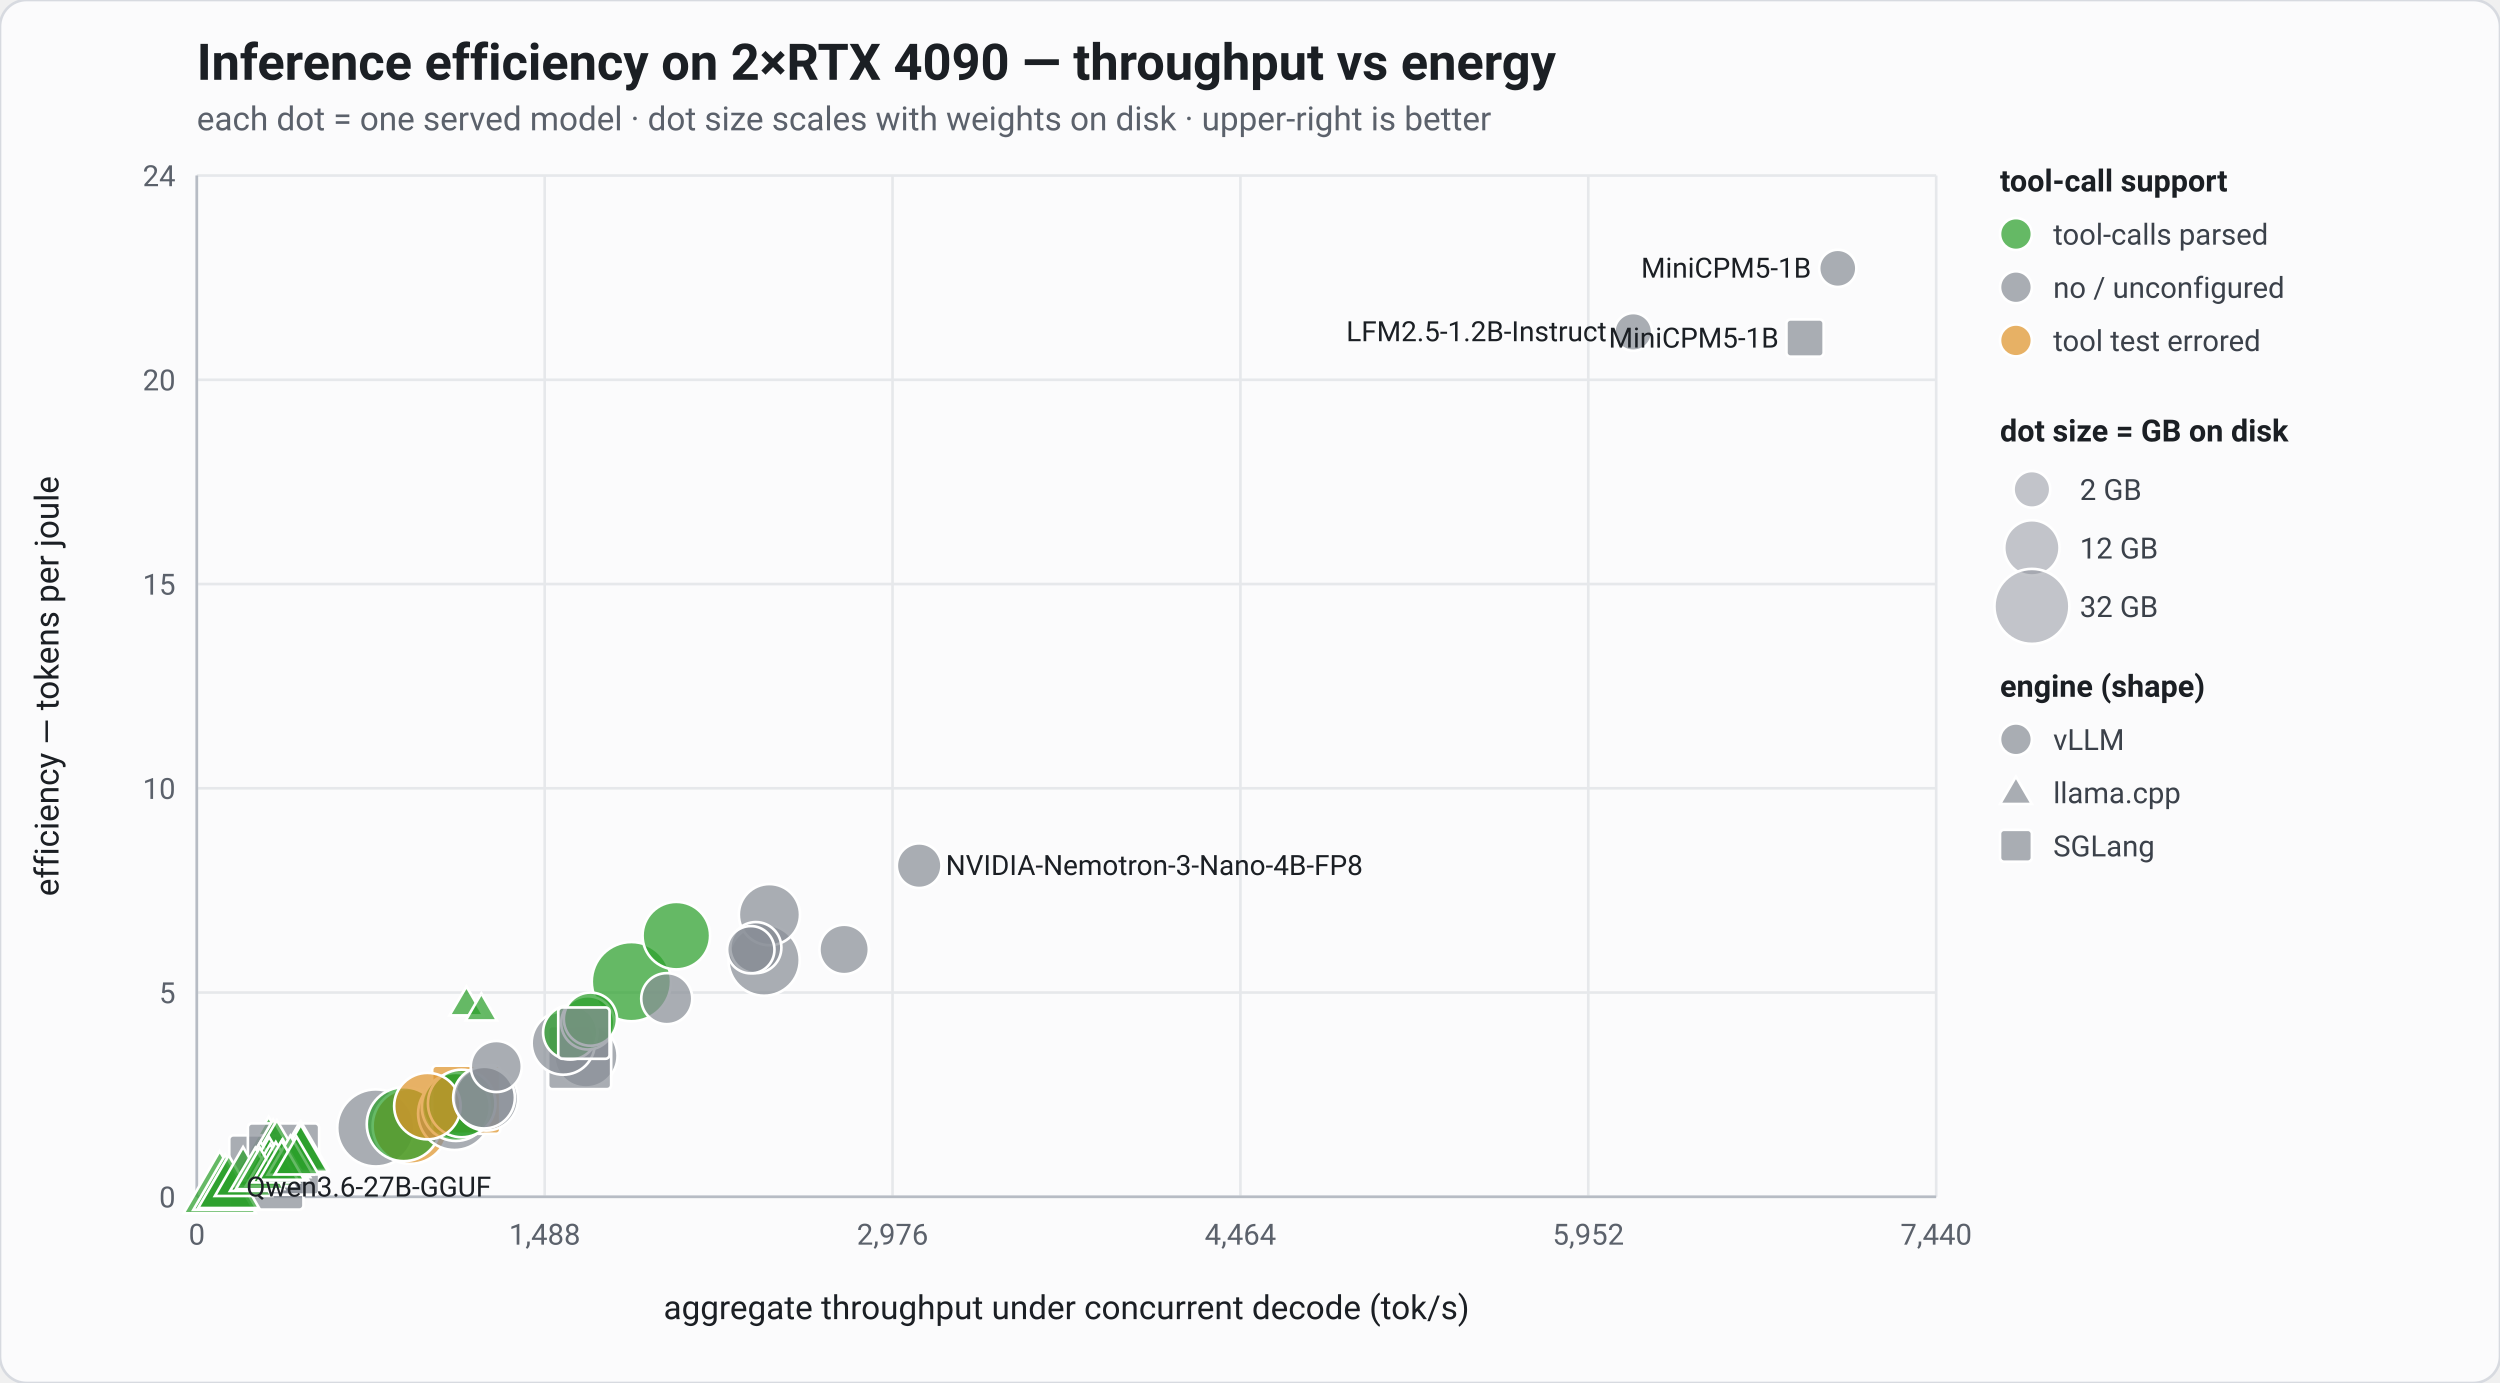
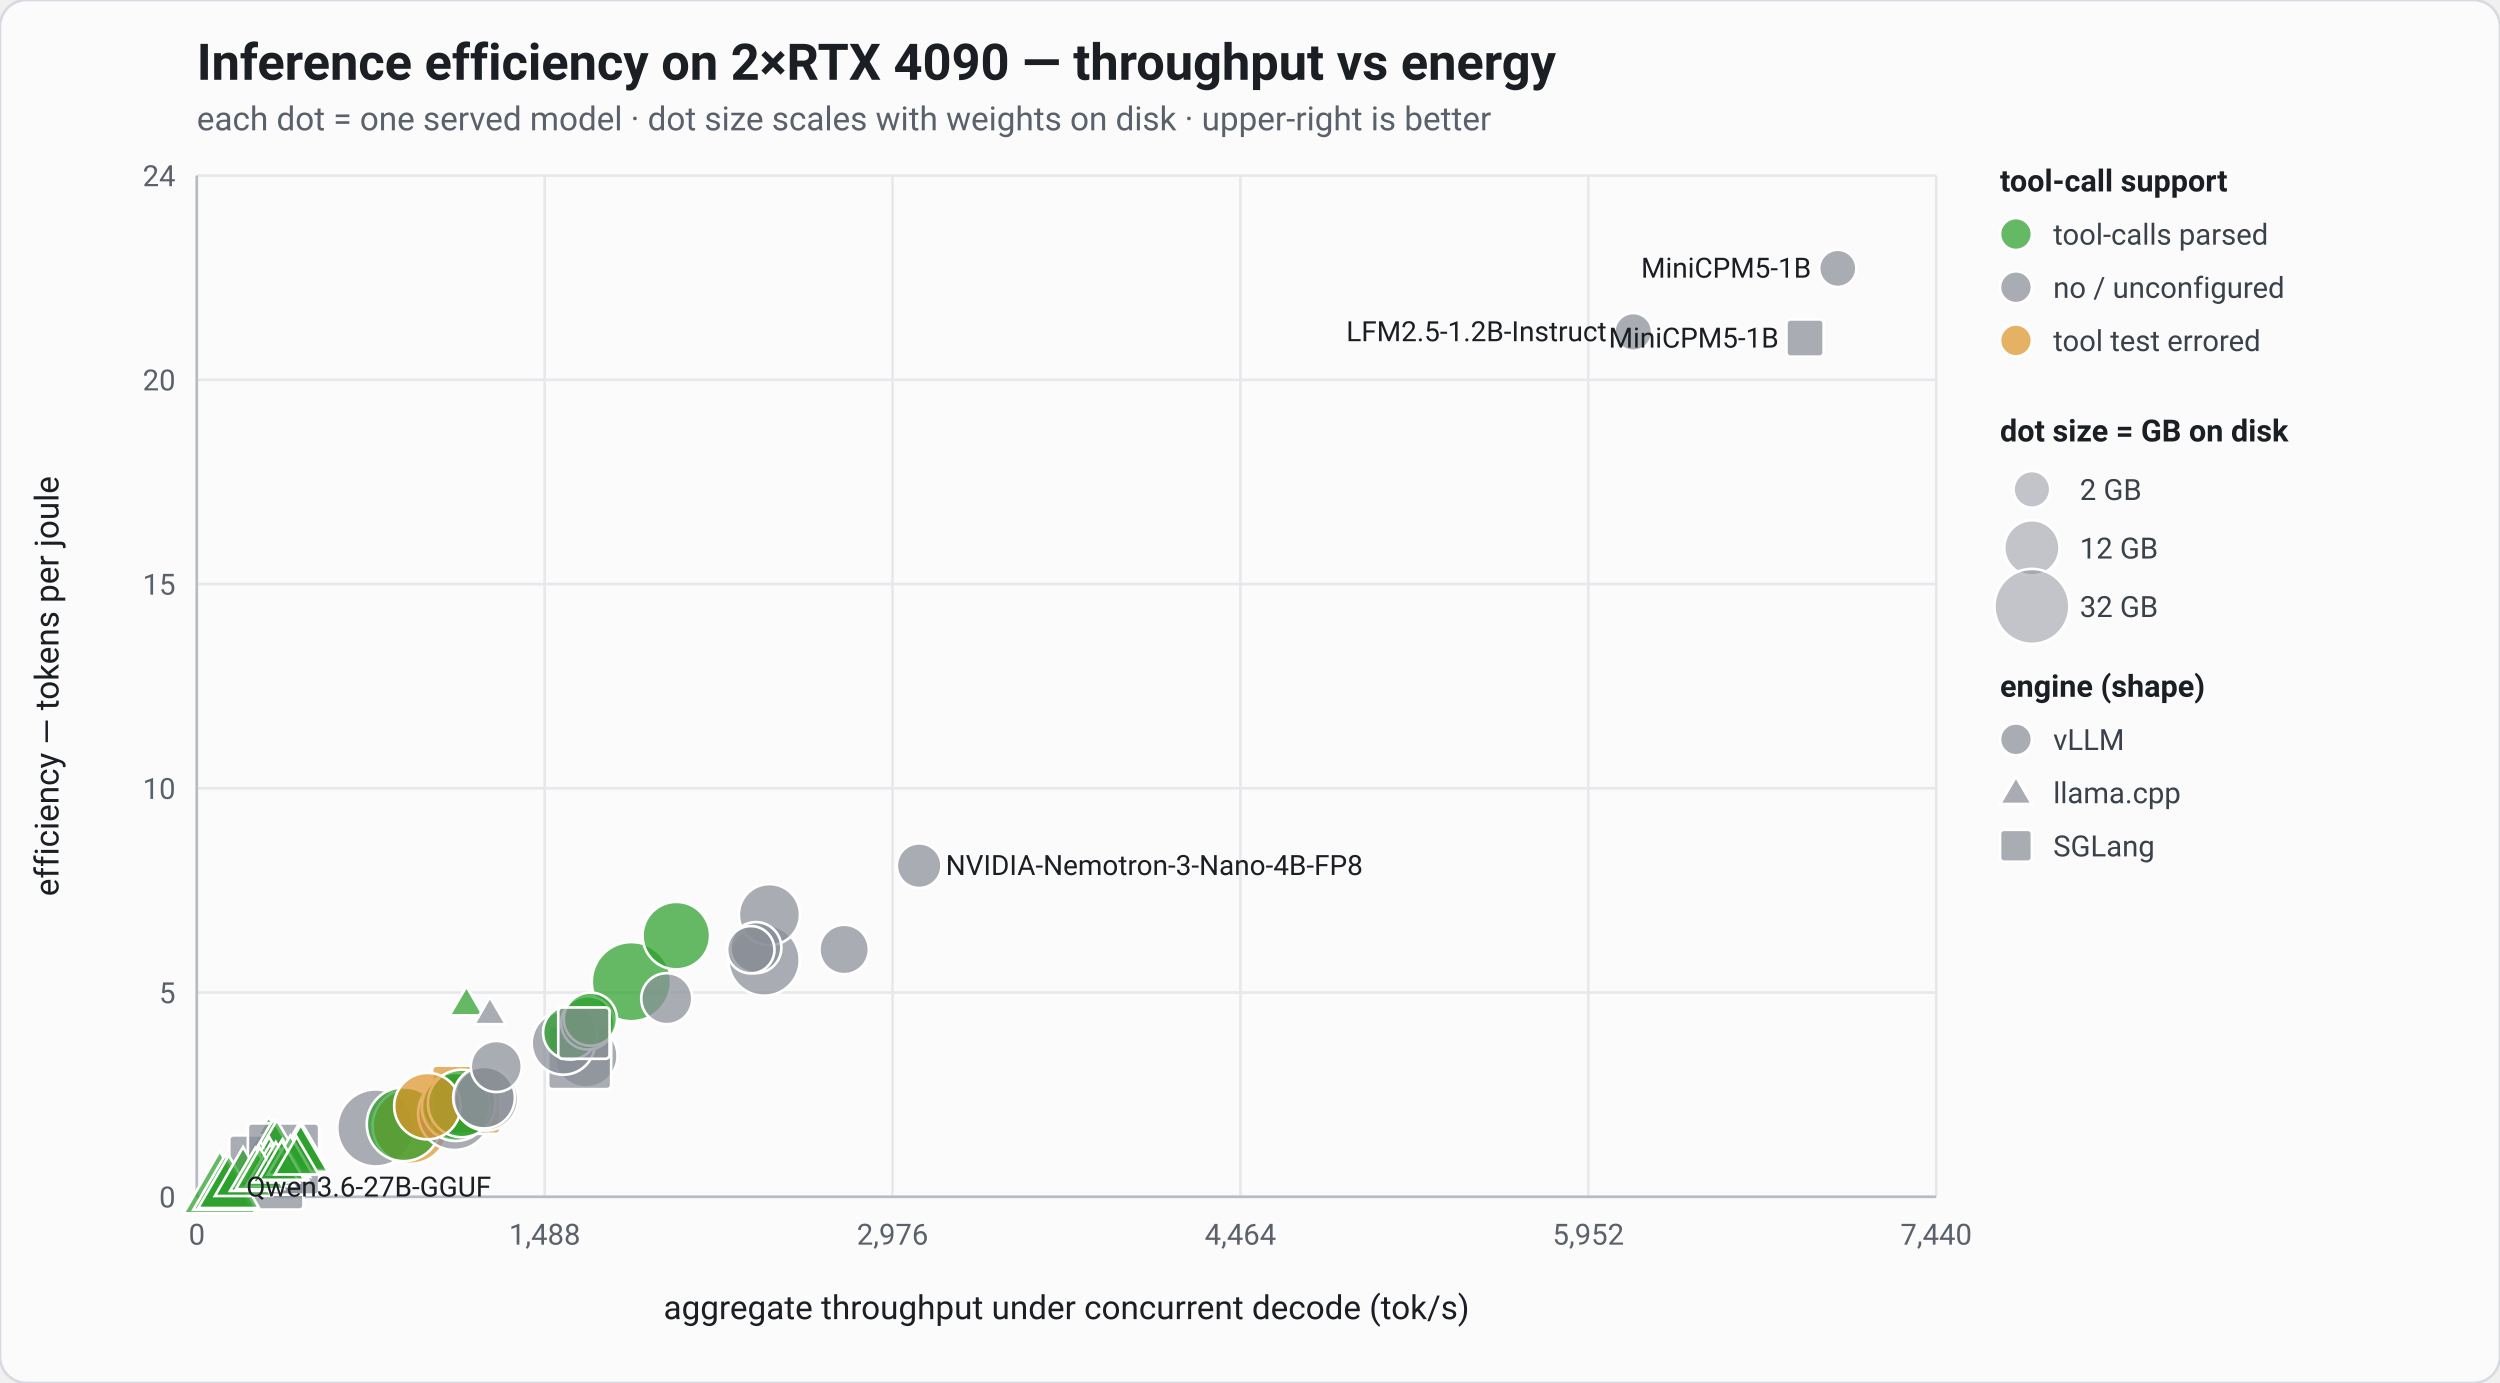
<svg xmlns="http://www.w3.org/2000/svg" width="940" height="520" viewBox="0 0 940 520" font-family="-apple-system,Segoe UI,Roboto,sans-serif">
  <rect x="0" y="0" width="940" height="520" rx="10" fill="#fbfbfc" stroke="#d7dae0" />
  <text x="74" y="30" font-size="19" font-weight="700" fill="#1b1f24">Inference efficiency on 2×RTX 4090 — throughput vs energy</text>
  <text x="74" y="49" font-size="12.5" fill="#5b616b">each dot = one served model · dot size scales with weights on disk · upper-right is better</text>
  <line x1="74.0" y1="66" x2="74.0" y2="450" stroke="#e6e8eb" />
  <text x="74.0" y="468" font-size="11" fill="#5b616b" text-anchor="middle">0</text>
  <line x1="74" y1="450.0" x2="728" y2="450.0" stroke="#e6e8eb" />
  <text x="66" y="454.0" font-size="11" fill="#5b616b" text-anchor="end">0</text>
  <line x1="204.8" y1="66" x2="204.8" y2="450" stroke="#e6e8eb" />
  <text x="204.8" y="468" font-size="11" fill="#5b616b" text-anchor="middle">1,488</text>
  <line x1="74" y1="373.2" x2="728" y2="373.2" stroke="#e6e8eb" />
  <text x="66" y="377.2" font-size="11" fill="#5b616b" text-anchor="end">5</text>
  <line x1="335.6" y1="66" x2="335.6" y2="450" stroke="#e6e8eb" />
  <text x="335.6" y="468" font-size="11" fill="#5b616b" text-anchor="middle">2,976</text>
  <line x1="74" y1="296.4" x2="728" y2="296.4" stroke="#e6e8eb" />
  <text x="66" y="300.4" font-size="11" fill="#5b616b" text-anchor="end">10</text>
  <line x1="466.4" y1="66" x2="466.4" y2="450" stroke="#e6e8eb" />
  <text x="466.4" y="468" font-size="11" fill="#5b616b" text-anchor="middle">4,464</text>
  <line x1="74" y1="219.6" x2="728" y2="219.6" stroke="#e6e8eb" />
  <text x="66" y="223.6" font-size="11" fill="#5b616b" text-anchor="end">15</text>
  <line x1="597.2" y1="66" x2="597.2" y2="450" stroke="#e6e8eb" />
  <text x="597.2" y="468" font-size="11" fill="#5b616b" text-anchor="middle">5,952</text>
  <line x1="74" y1="142.8" x2="728" y2="142.8" stroke="#e6e8eb" />
  <text x="66" y="146.8" font-size="11" fill="#5b616b" text-anchor="end">20</text>
  <line x1="728.0" y1="66" x2="728.0" y2="450" stroke="#e6e8eb" />
  <text x="728.0" y="468" font-size="11" fill="#5b616b" text-anchor="middle">7,440</text>
  <line x1="74" y1="66.0" x2="728" y2="66.0" stroke="#e6e8eb" />
  <text x="66" y="70.0" font-size="11" fill="#5b616b" text-anchor="end">24</text>
  <line x1="74" y1="450" x2="728" y2="450" stroke="#b7bcc4" />
  <line x1="74" y1="66" x2="74" y2="450" stroke="#b7bcc4" />
  <text x="401.0" y="496" font-size="12.5" fill="#1b1f24" text-anchor="middle">aggregate throughput under concurrent decode (tok/s)</text>
  <text x="22" y="258.0" font-size="12.5" fill="#1b1f24" text-anchor="middle" transform="rotate(-90 22 258.0)">efficiency — tokens per joule</text>
  <circle cx="237.4" cy="369.1" r="14.9" fill="#2ca02c" fill-opacity="0.72" stroke="#ffffff" stroke-width="1" />
  <polygon points="101.0,419.9 86.2,445.4 115.8,445.4" fill="#2ca02c" fill-opacity="0.72" stroke="#ffffff" stroke-width="1" />
  <circle cx="141.3" cy="424.1" r="14.5" fill="#8a8f98" fill-opacity="0.72" stroke="#ffffff" stroke-width="1" />
  <circle cx="154.3" cy="423.4" r="14.2" fill="#e0952b" fill-opacity="0.72" stroke="#ffffff" stroke-width="1" />
  <circle cx="151.8" cy="422.7" r="13.9" fill="#2ca02c" fill-opacity="0.72" stroke="#ffffff" stroke-width="1" />
  <rect x="86.2" y="426.9" width="27.9" height="27.9" rx="1.5" fill="#8a8f98" fill-opacity="0.72" stroke="#ffffff" stroke-width="1" />
  <circle cx="170.9" cy="418.7" r="13.7" fill="#8a8f98" fill-opacity="0.72" stroke="#ffffff" stroke-width="1" />
  <polygon points="82.6,432.8 69.0,456.2 96.2,456.2" fill="#2ca02c" fill-opacity="0.72" stroke="#ffffff" stroke-width="1" />
  <circle cx="287.3" cy="361.0" r="13.4" fill="#8a8f98" fill-opacity="0.72" stroke="#ffffff" stroke-width="1" />
  <rect x="93.2" y="422.4" width="26.8" height="26.8" rx="1.5" fill="#8a8f98" fill-opacity="0.72" stroke="#ffffff" stroke-width="1" />
  <polygon points="102.7,421.0 89.5,443.8 116.0,443.8" fill="#2ca02c" fill-opacity="0.72" stroke="#ffffff" stroke-width="1" />
  <circle cx="171.8" cy="415.7" r="12.8" fill="#2ca02c" fill-opacity="0.72" stroke="#ffffff" stroke-width="1" />
  <rect x="162.5" y="400.7" width="25.6" height="25.6" rx="1.5" fill="#e0952b" fill-opacity="0.72" stroke="#ffffff" stroke-width="1" />
  <circle cx="171.4" cy="416.2" r="12.8" fill="#2ca02c" fill-opacity="0.72" stroke="#ffffff" stroke-width="1" />
  <circle cx="254.3" cy="351.8" r="12.7" fill="#2ca02c" fill-opacity="0.72" stroke="#ffffff" stroke-width="1" />
  <circle cx="173.6" cy="414.9" r="12.7" fill="#2ca02c" fill-opacity="0.72" stroke="#ffffff" stroke-width="1" />
  <polygon points="104.1,421.2 91.6,442.6 116.6,442.6" fill="#2ca02c" fill-opacity="0.72" stroke="#ffffff" stroke-width="1" />
  <circle cx="160.7" cy="415.9" r="12.5" fill="#e0952b" fill-opacity="0.72" stroke="#ffffff" stroke-width="1" />
  <polygon points="84.7,434.2 72.7,454.9 96.7,454.9" fill="#2ca02c" fill-opacity="0.72" stroke="#ffffff" stroke-width="1" />
  <circle cx="182.8" cy="413.1" r="12.0" fill="#8a8f98" fill-opacity="0.72" stroke="#ffffff" stroke-width="1" />
  <circle cx="220.3" cy="397.0" r="11.9" fill="#8a8f98" fill-opacity="0.72" stroke="#ffffff" stroke-width="1" />
  <rect x="206.1" y="385.8" width="23.7" height="23.7" rx="1.5" fill="#8a8f98" fill-opacity="0.72" stroke="#ffffff" stroke-width="1" />
  <circle cx="211.8" cy="392.2" r="11.9" fill="#8a8f98" fill-opacity="0.72" stroke="#ffffff" stroke-width="1" />
  <circle cx="182.0" cy="412.7" r="11.6" fill="#8a8f98" fill-opacity="0.72" stroke="#ffffff" stroke-width="1" />
  <circle cx="289.3" cy="343.9" r="11.5" fill="#8a8f98" fill-opacity="0.72" stroke="#ffffff" stroke-width="1" />
  <polygon points="86.0,434.4 74.5,454.2 97.4,454.2" fill="#2ca02c" fill-opacity="0.72" stroke="#ffffff" stroke-width="1" />
  <polygon points="91.4,431.3 80.8,449.7 102.1,449.7" fill="#2ca02c" fill-opacity="0.72" stroke="#ffffff" stroke-width="1" />
  <polygon points="113.1,421.7 102.7,439.6 123.5,439.6" fill="#2ca02c" fill-opacity="0.72" stroke="#ffffff" stroke-width="1" />
  <polygon points="112.6,422.2 102.3,440.0 122.9,440.0" fill="#2ca02c" fill-opacity="0.72" stroke="#ffffff" stroke-width="1" />
  <polygon points="113.1,422.9 102.8,440.6 123.4,440.6" fill="#2ca02c" fill-opacity="0.72" stroke="#ffffff" stroke-width="1" />
  <circle cx="214.4" cy="388.2" r="10.2" fill="#2ca02c" fill-opacity="0.72" stroke="#ffffff" stroke-width="1" />
  <circle cx="221.0" cy="384.6" r="10.0" fill="#2ca02c" fill-opacity="0.72" stroke="#ffffff" stroke-width="1" />
  <circle cx="222.0" cy="383.2" r="10.0" fill="#2ca02c" fill-opacity="0.72" stroke="#ffffff" stroke-width="1" />
  <polygon points="98.0,429.3 88.3,446.0 107.7,446.0" fill="#2ca02c" fill-opacity="0.72" stroke="#ffffff" stroke-width="1" />
  <circle cx="250.7" cy="375.5" r="9.6" fill="#8a8f98" fill-opacity="0.72" stroke="#ffffff" stroke-width="1" />
  <rect x="209.9" y="378.8" width="19.3" height="19.3" rx="1.5" fill="#8a8f98" fill-opacity="0.72" stroke="#ffffff" stroke-width="1" />
  <circle cx="186.6" cy="401.0" r="9.6" fill="#8a8f98" fill-opacity="0.72" stroke="#ffffff" stroke-width="1" />
  <circle cx="284.2" cy="356.3" r="9.6" fill="#8a8f98" fill-opacity="0.72" stroke="#ffffff" stroke-width="1" />
  <polygon points="101.2,427.5 91.8,443.8 110.7,443.8" fill="#2ca02c" fill-opacity="0.72" stroke="#ffffff" stroke-width="1" />
  <polygon points="96.0,431.6 86.5,447.8 105.4,447.8" fill="#2ca02c" fill-opacity="0.72" stroke="#ffffff" stroke-width="1" />
  <circle cx="317.4" cy="357.0" r="9.3" fill="#8a8f98" fill-opacity="0.72" stroke="#ffffff" stroke-width="1" />
  <polygon points="101.6,430.2 92.5,445.9 110.7,445.9" fill="#2ca02c" fill-opacity="0.72" stroke="#ffffff" stroke-width="1" />
  <polygon points="97.7,431.5 88.7,447.1 106.8,447.1" fill="#2ca02c" fill-opacity="0.72" stroke="#ffffff" stroke-width="1" />
  <circle cx="282.3" cy="357.1" r="8.9" fill="#8a8f98" fill-opacity="0.72" stroke="#ffffff" stroke-width="1" />
  <polygon points="106.3,428.4 97.5,443.7 115.2,443.7" fill="#2ca02c" fill-opacity="0.72" stroke="#ffffff" stroke-width="1" />
  <polygon points="103.7,429.4 94.9,444.6 112.5,444.6" fill="#2ca02c" fill-opacity="0.72" stroke="#ffffff" stroke-width="1" />
  <polygon points="109.2,427.0 100.6,441.7 117.7,441.7" fill="#2ca02c" fill-opacity="0.72" stroke="#ffffff" stroke-width="1" />
  <polygon points="105.9,428.9 97.4,443.6 114.4,443.6" fill="#2ca02c" fill-opacity="0.72" stroke="#ffffff" stroke-width="1" />
  <circle cx="345.6" cy="325.5" r="8.4" fill="#8a8f98" fill-opacity="0.72" stroke="#ffffff" stroke-width="1" />
  <polygon points="111.5,427.4 103.3,441.6 119.8,441.6" fill="#2ca02c" fill-opacity="0.72" stroke="#ffffff" stroke-width="1" />
  <circle cx="614.1" cy="124.8" r="7.1" fill="#8a8f98" fill-opacity="0.72" stroke="#ffffff" stroke-width="1" />
  <circle cx="691.0" cy="100.9" r="7.0" fill="#8a8f98" fill-opacity="0.72" stroke="#ffffff" stroke-width="1" />
  <rect x="671.7" y="120.1" width="14.0" height="14.0" rx="1.5" fill="#8a8f98" fill-opacity="0.72" stroke="#ffffff" stroke-width="1" />
  <polygon points="175.4,370.9 169.0,381.8 181.7,381.8" fill="#2ca02c" fill-opacity="0.72" stroke="#ffffff" stroke-width="1" />
-   <polygon points="181.0,373.5 175.1,383.7 186.9,383.7" fill="#2ca02c" fill-opacity="0.72" stroke="#ffffff" stroke-width="1" />
+   <polygon points="184.2,374.9 178.3,385.1 190.2,385.1" fill="#8a8f98" fill-opacity="0.72" stroke="#ffffff" stroke-width="1" />
  <text x="681.0" y="104.4" font-size="10.5" fill="#1b1f24" text-anchor="end">MiniCPM5-1B</text>
  <text x="604.1" y="128.3" font-size="10.5" fill="#1b1f24" text-anchor="end">LFM2.5-1.2B-Instruct</text>
  <text x="668.8" y="130.7" font-size="10.5" fill="#1b1f24" text-anchor="end">MiniCPM5-1B</text>
  <text x="355.6" y="329.0" font-size="10.5" fill="#1b1f24" text-anchor="start">NVIDIA-Nemotron-3-Nano-4B-FP8</text>
  <text x="92.6" y="449.9" font-size="10.5" fill="#1b1f24" text-anchor="start">Qwen3.6-27B-GGUF</text>
  <text x="752" y="72" font-size="11.5" font-weight="700" fill="#1b1f24">tool-call support</text>
  <circle cx="758" cy="88.0" r="6" fill="#2ca02c" fill-opacity="0.72" stroke="#ffffff" />
  <text x="772" y="92" font-size="11" fill="#3b414a">tool-calls parsed</text>
  <circle cx="758" cy="108.0" r="6" fill="#8a8f98" fill-opacity="0.72" stroke="#ffffff" />
  <text x="772" y="112" font-size="11" fill="#3b414a">no / unconfigured</text>
  <circle cx="758" cy="128.0" r="6" fill="#e0952b" fill-opacity="0.72" stroke="#ffffff" />
  <text x="772" y="132" font-size="11" fill="#3b414a">tool test errored</text>
  <text x="752" y="166" font-size="11.5" font-weight="700" fill="#1b1f24">dot size = GB on disk</text>
  <circle cx="764" cy="184.0" r="6.9" fill="#8a8f98" fill-opacity="0.5" stroke="#ffffff" />
  <text x="782" y="188" font-size="11" fill="#3b414a">2 GB</text>
  <circle cx="764" cy="206.0" r="10.4" fill="#8a8f98" fill-opacity="0.5" stroke="#ffffff" />
  <text x="782" y="210" font-size="11" fill="#3b414a">12 GB</text>
  <circle cx="764" cy="228.0" r="14.1" fill="#8a8f98" fill-opacity="0.5" stroke="#ffffff" />
  <text x="782" y="232" font-size="11" fill="#3b414a">32 GB</text>
  <text x="752" y="262" font-size="11.5" font-weight="700" fill="#1b1f24">engine (shape)</text>
  <circle cx="758.0" cy="278.0" r="6.0" fill="#8a8f98" fill-opacity="0.72" stroke="#ffffff" stroke-width="1" />
  <text x="772" y="282" font-size="11" fill="#3b414a">vLLM</text>
  <polygon points="758.0,292.0 752.0,302.3 764.0,302.3" fill="#8a8f98" fill-opacity="0.72" stroke="#ffffff" stroke-width="1" />
  <text x="772" y="302" font-size="11" fill="#3b414a">llama.cpp</text>
  <rect x="752.0" y="312.0" width="12.0" height="12.0" rx="1.5" fill="#8a8f98" fill-opacity="0.72" stroke="#ffffff" stroke-width="1" />
  <text x="772" y="322" font-size="11" fill="#3b414a">SGLang</text>
</svg>
